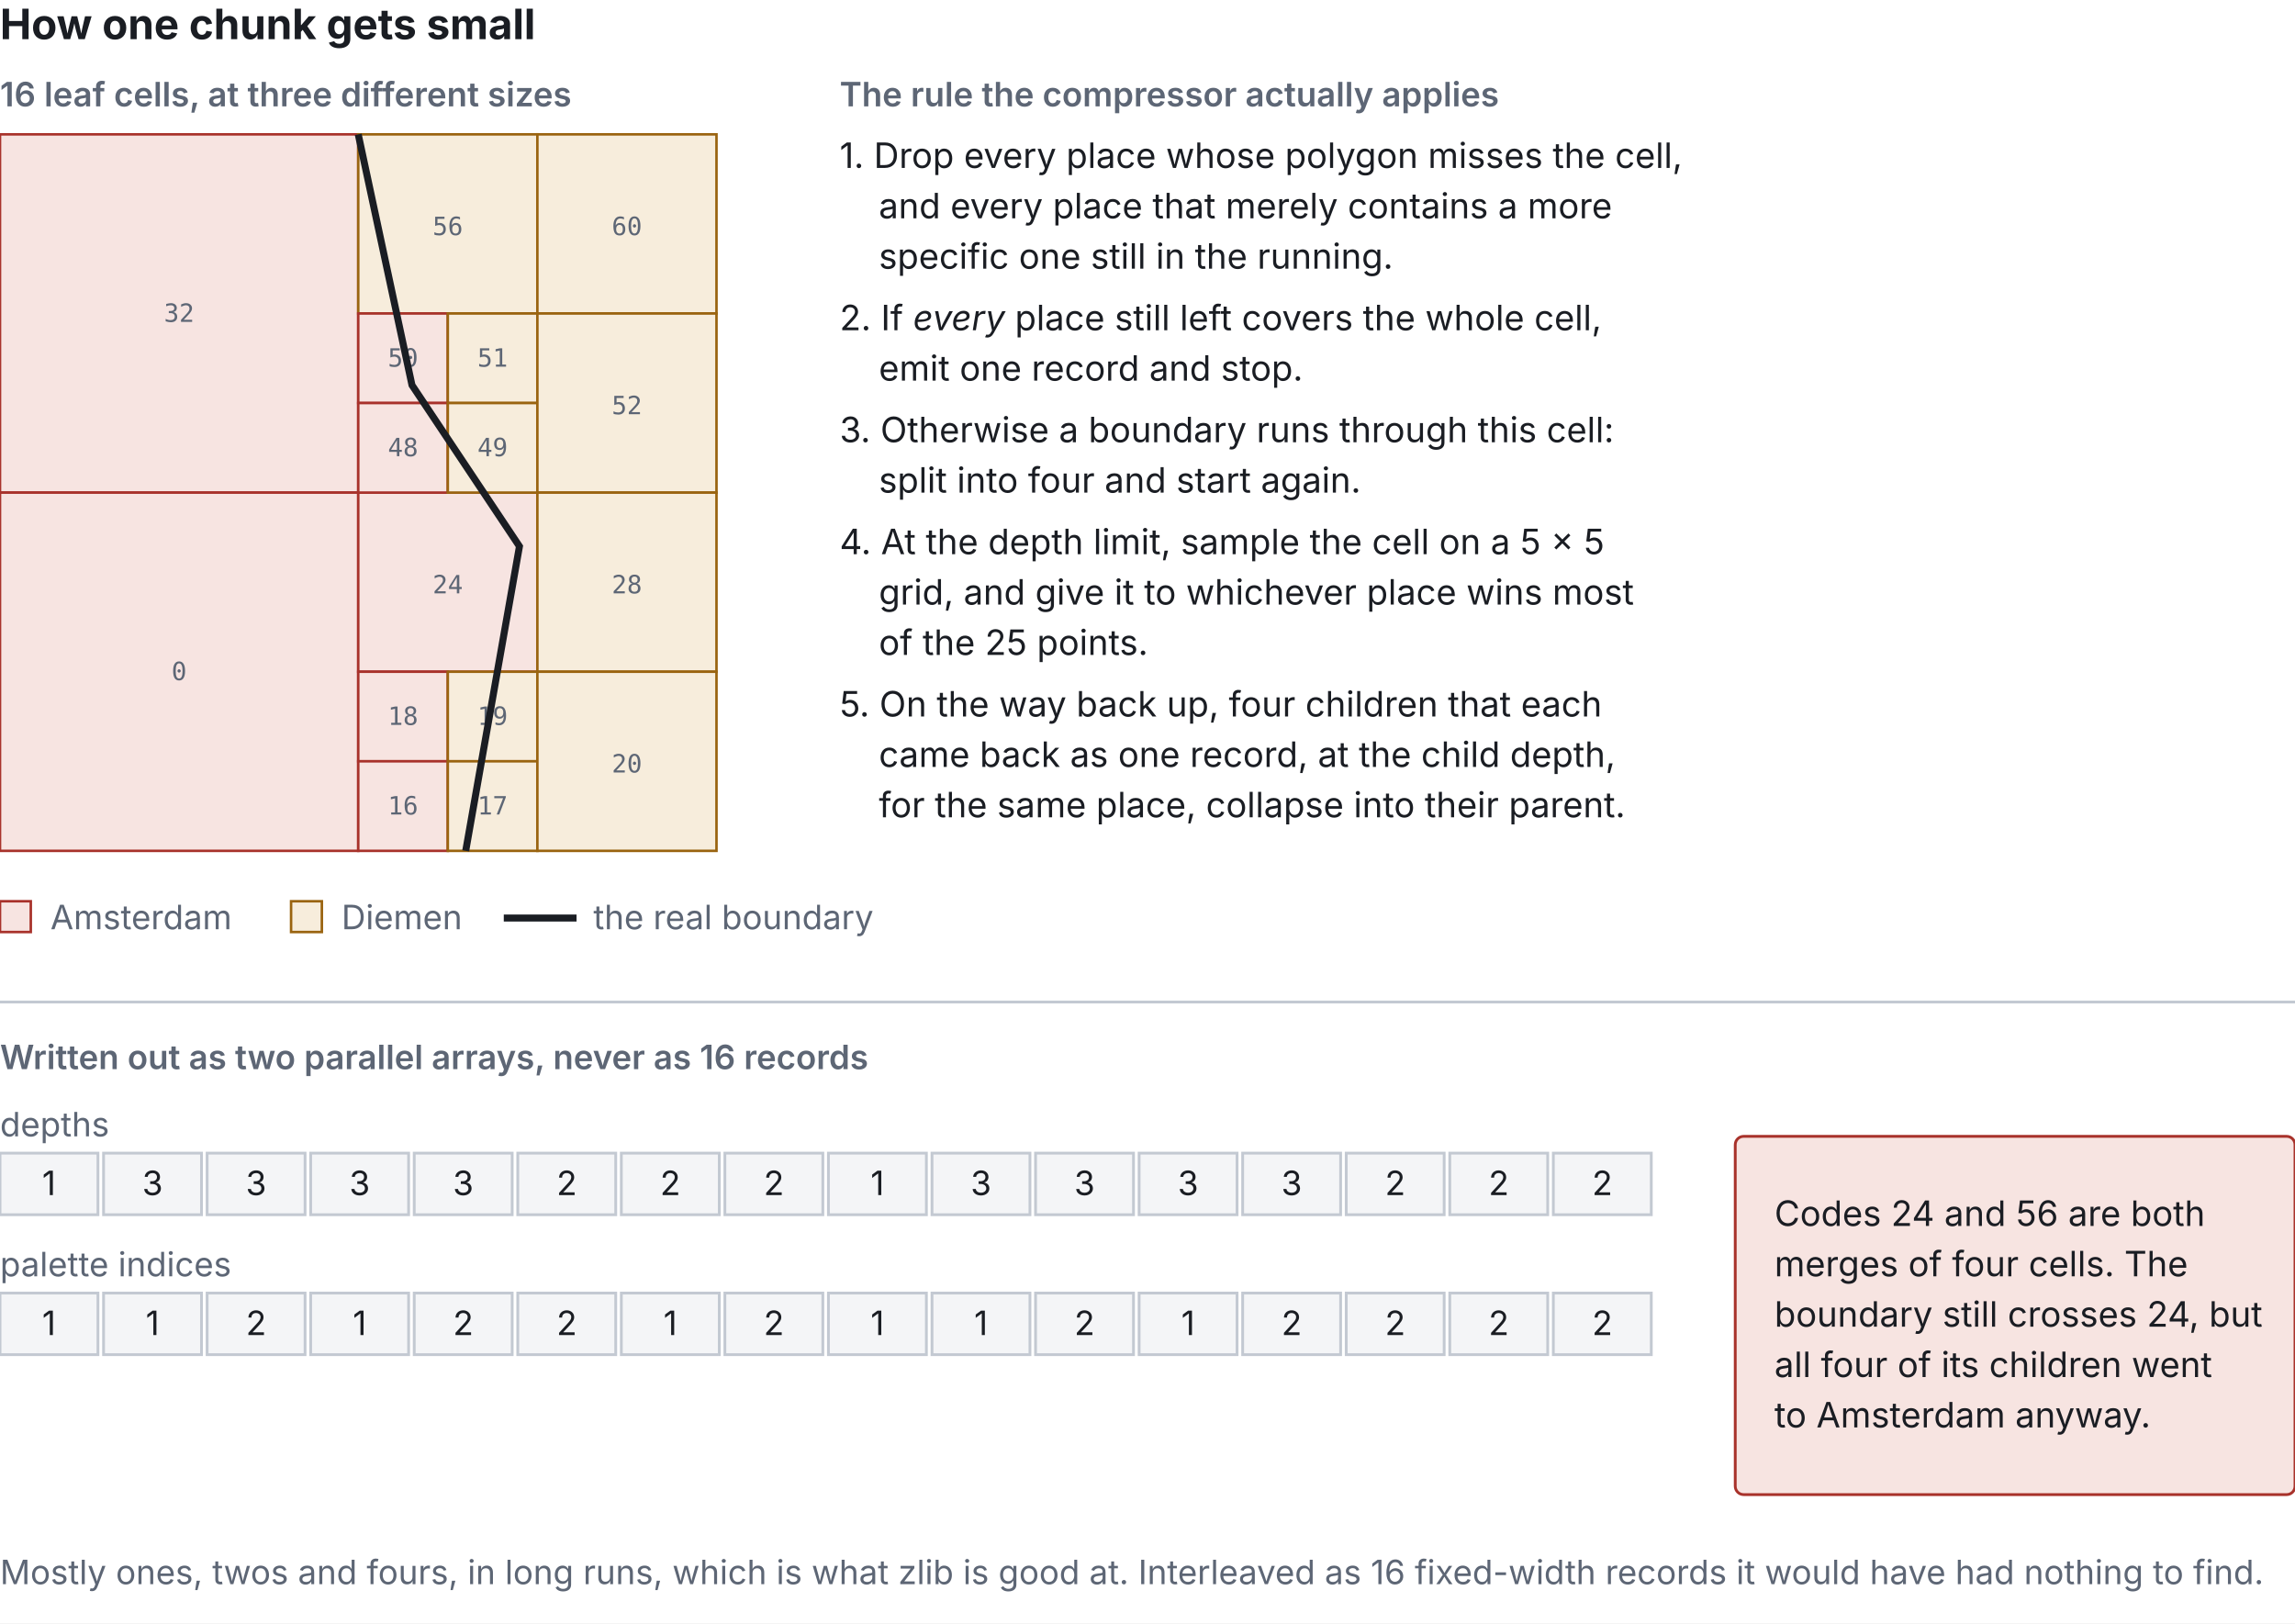
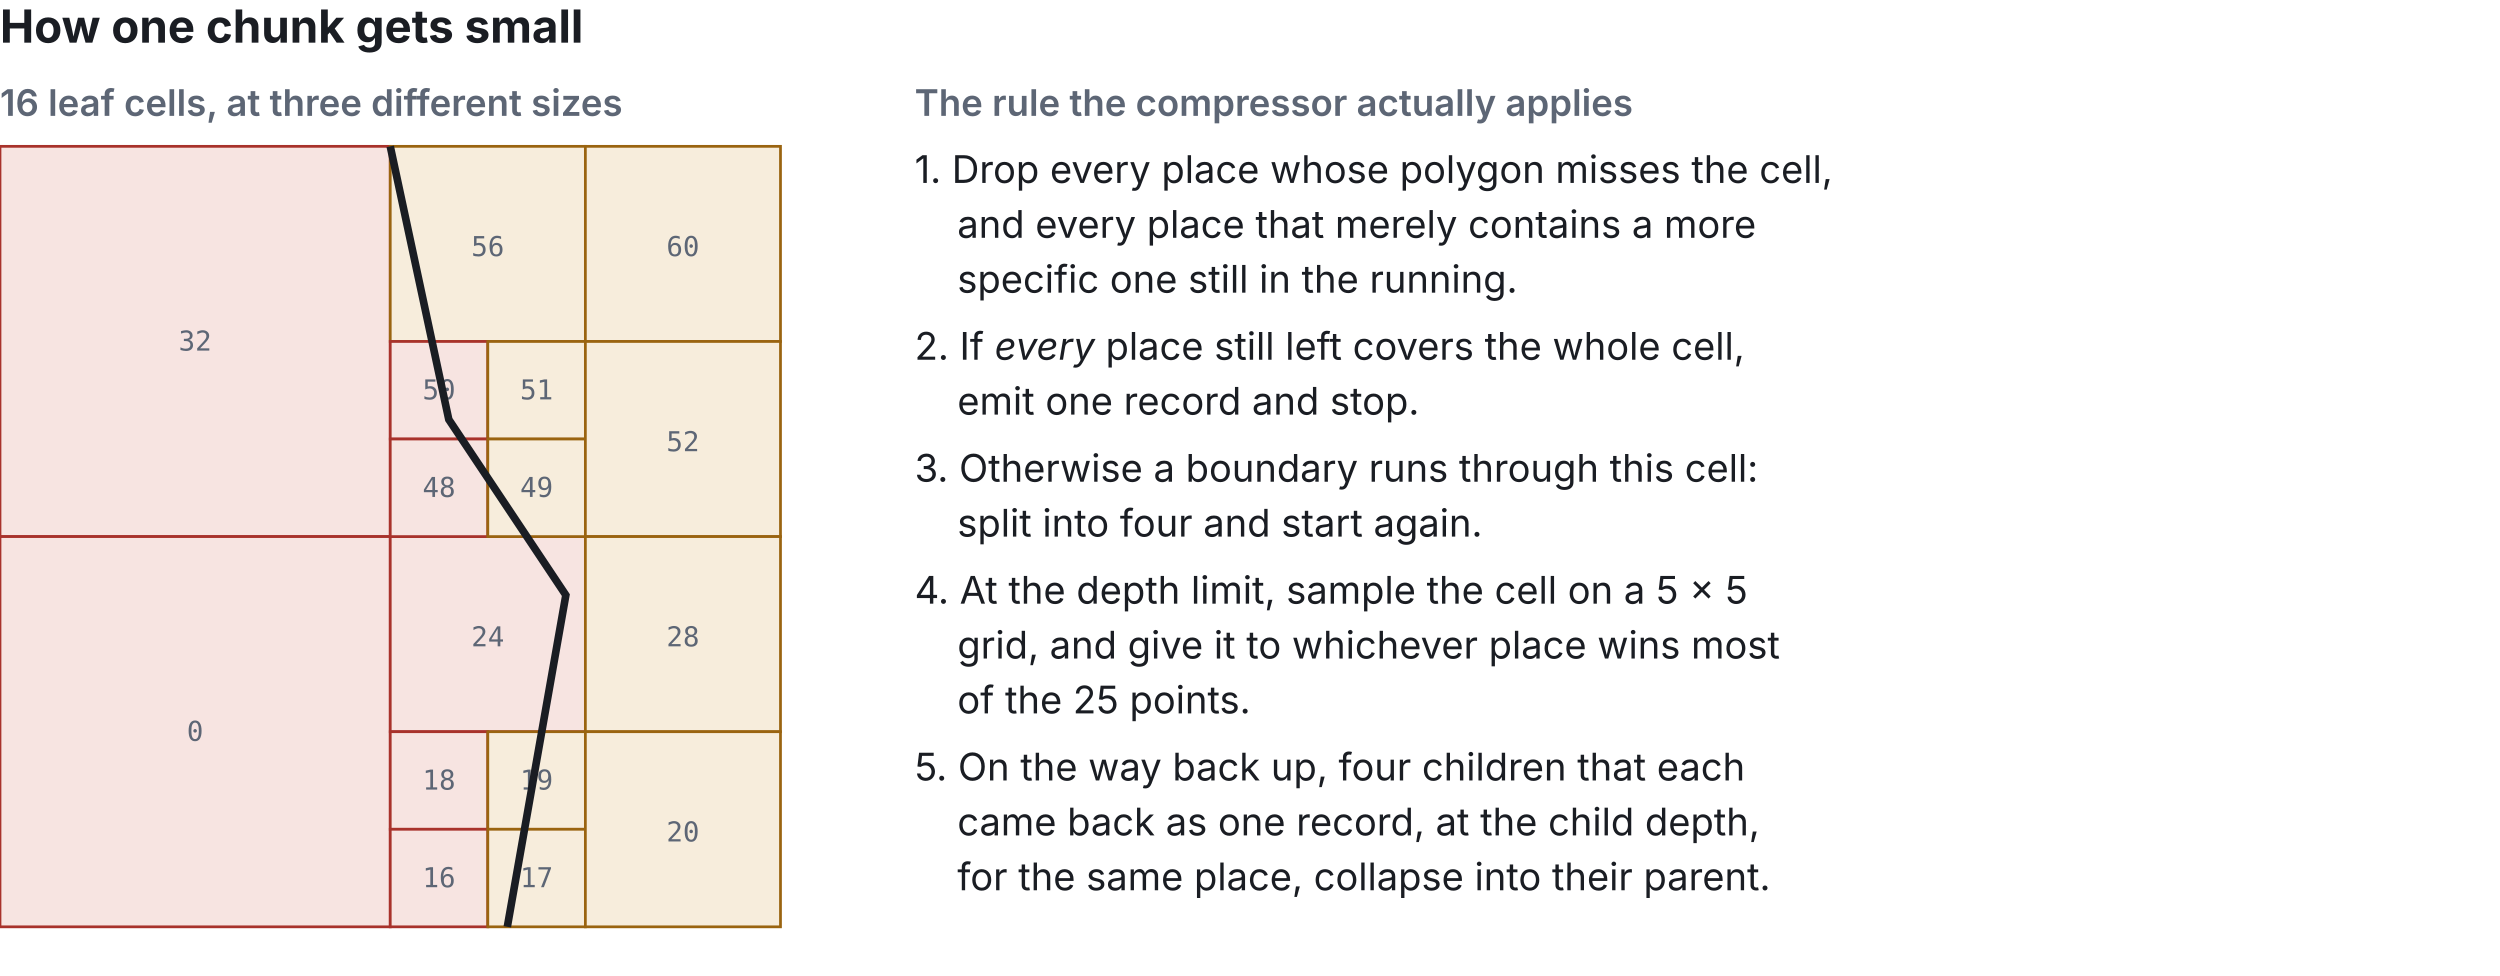
- <svg xmlns="http://www.w3.org/2000/svg" viewBox="0 0 820 580" width="820" height="580" role="img" aria-label="A quadtree over one chunk. Cells well inside one city stay large, the cells a boundary runs through are split to the depth limit, and four children that all resolve to the same place collapse back into their parent. The 16 resulting leaf cells are stored as two parallel arrays: depths and palette indices. Their Morton codes are not stored at all, since each record starts exactly where the one before it ends.">
+ <svg xmlns="http://www.w3.org/2000/svg" viewBox="0 0 820 320" width="820" height="320" role="img" aria-label="A quadtree over one chunk. Cells well inside one city stay large, the cells a boundary runs through are split to the depth limit, and four children that all resolve to the same place collapse back into their parent. The 16 resulting leaf cells are stored as two parallel arrays: depths and palette indices. Their Morton codes are not stored at all, since each record starts exactly where the one before it ends.">
  <style>
		text { font-family: system-ui, -apple-system, "Segoe UI", sans-serif; fill: #1a1d23; }
		.mono { font-family: ui-monospace, "SFMono-Regular", Menlo, Consolas, monospace; }
		.ttl { font-size: 15px; font-weight: 700; }
		.sub { font-size: 12px; font-weight: 600; fill: #5d6675; }
		.note { font-size: 12px; fill: #5d6675; }
		.step { font-size: 12.5px; }
		.row { font-size: 12px; }
		.code { font-size: 9px; fill: #5d6675; }
		.bg { fill: #ffffff; }
		.cellA { fill: #f7e4e1; stroke: #a8322b; stroke-width: 0.9; }
		.cellB { fill: #f7eddc; stroke: #9a6410; stroke-width: 0.9; }
		.real { fill: none; stroke: #1a1d23; stroke-width: 2.5; }
		.byte { fill: #f4f5f7; stroke: #c3c9d2; stroke-width: 1; }
		.hl { fill: #f7e4e1; stroke: #a8322b; stroke-width: 1; }
		.sep { stroke: #c3c9d2; stroke-width: 1; }

		@media (prefers-color-scheme: dark) {
			text { fill: #e9ebee; }
			.sub, .note, .code { fill: #9ba4b2; }
			.bg { fill: #111111; }
			.cellA { fill: #35211f; stroke: #e8776b; }
			.cellB { fill: #2d2415; stroke: #e0a152; }
			.real { stroke: #e9ebee; }
			.byte { fill: #1c1f25; stroke: #434a56; }
			.hl { fill: #35211f; stroke: #e8776b; }
			.sep { stroke: #434a56; }
		}
	</style>
  <rect class="bg" x="0" y="0" width="820" height="580" />
  <text class="ttl" x="0" y="14">How one chunk gets small</text>
  <text class="sub" x="0" y="38">16 leaf cells, at three different sizes</text>
  <rect class="cellA" x="0" y="48" width="128" height="128" />
  <rect class="cellA" x="0" y="176" width="128" height="128" />
  <text class="mono code" x="64" y="115" text-anchor="middle">32</text>
  <text class="mono code" x="64" y="243" text-anchor="middle">0</text>
  <rect class="cellB" x="128" y="48" width="64" height="64" />
  <text class="mono code" x="160" y="84" text-anchor="middle">56</text>
  <rect class="cellA" x="128" y="176" width="64" height="64" />
  <text class="mono code" x="160" y="212" text-anchor="middle">24</text>
  <rect class="cellA" x="128" y="112" width="32" height="32" />
  <text class="mono code" x="144" y="131" text-anchor="middle">50</text>
  <rect class="cellB" x="160" y="112" width="32" height="32" />
  <text class="mono code" x="176" y="131" text-anchor="middle">51</text>
  <rect class="cellA" x="128" y="144" width="32" height="32" />
  <text class="mono code" x="144" y="163" text-anchor="middle">48</text>
  <rect class="cellB" x="160" y="144" width="32" height="32" />
  <text class="mono code" x="176" y="163" text-anchor="middle">49</text>
  <rect class="cellA" x="128" y="240" width="32" height="32" />
  <text class="mono code" x="144" y="259" text-anchor="middle">18</text>
  <rect class="cellB" x="160" y="240" width="32" height="32" />
  <text class="mono code" x="176" y="259" text-anchor="middle">19</text>
  <rect class="cellA" x="128" y="272" width="32" height="32" />
  <text class="mono code" x="144" y="291" text-anchor="middle">16</text>
  <rect class="cellB" x="160" y="272" width="32" height="32" />
  <text class="mono code" x="176" y="291" text-anchor="middle">17</text>
  <rect class="cellB" x="192" y="48" width="64" height="64" />
  <text class="mono code" x="224" y="84" text-anchor="middle">60</text>
  <rect class="cellB" x="192" y="112" width="64" height="64" />
  <text class="mono code" x="224" y="148" text-anchor="middle">52</text>
  <rect class="cellB" x="192" y="176" width="64" height="64" />
  <text class="mono code" x="224" y="212" text-anchor="middle">28</text>
  <rect class="cellB" x="192" y="240" width="64" height="64" />
  <text class="mono code" x="224" y="276" text-anchor="middle">20</text>
  <path class="real" d="M 128,48 L 147.2,137.6 L 185.6,195.2 L 166.4,304" />
  <rect class="cellA" x="0" y="322" width="11" height="11" />
  <text class="note" x="18" y="332">Amsterdam</text>
  <rect class="cellB" x="104" y="322" width="11" height="11" />
  <text class="note" x="122" y="332">Diemen</text>
  <path class="real" d="M 180,328 L 206,328" />
  <text class="note" x="212" y="332">the real boundary</text>
  <text class="sub" x="300" y="38">The rule the compressor actually applies</text>
  <text class="step" x="300" y="60">1. Drop every place whose polygon misses the cell,</text>
  <text class="step" x="314" y="78">and every place that merely contains a more</text>
  <text class="step" x="314" y="96">specific one still in the running.</text>
  <text class="step" x="300" y="118">2. If <tspan font-style="italic">every</tspan> place still left covers the whole cell,</text>
  <text class="step" x="314" y="136">emit one record and stop.</text>
  <text class="step" x="300" y="158">3. Otherwise a boundary runs through this cell:</text>
  <text class="step" x="314" y="176">split into four and start again.</text>
  <text class="step" x="300" y="198">4. At the depth limit, sample the cell on a 5 × 5</text>
  <text class="step" x="314" y="216">grid, and give it to whichever place wins most</text>
  <text class="step" x="314" y="234">of the 25 points.</text>
  <text class="step" x="300" y="256">5. On the way back up, four children that each</text>
  <text class="step" x="314" y="274">came back as one record, at the child depth,</text>
  <text class="step" x="314" y="292">for the same place, collapse into their parent.</text>
-   <line class="sep" x1="0" y1="358" x2="820" y2="358" />
-   <text class="sub" x="0" y="382">Written out as two parallel arrays, never as 16 records</text>
-   <text class="note" x="0" y="406">depths</text>
-   <g class="mono row" text-anchor="middle">
-     <rect class="byte" x="0" y="412" width="35" height="22" />
-     <text x="17.5" y="427">1</text>
-     <rect class="byte" x="37" y="412" width="35" height="22" />
-     <text x="54.5" y="427">3</text>
-     <rect class="byte" x="74" y="412" width="35" height="22" />
-     <text x="91.5" y="427">3</text>
-     <rect class="byte" x="111" y="412" width="35" height="22" />
-     <text x="128.5" y="427">3</text>
-     <rect class="byte" x="148" y="412" width="35" height="22" />
-     <text x="165.5" y="427">3</text>
-     <rect class="byte" x="185" y="412" width="35" height="22" />
-     <text x="202.5" y="427">2</text>
-     <rect class="byte" x="222" y="412" width="35" height="22" />
-     <text x="239.5" y="427">2</text>
-     <rect class="byte" x="259" y="412" width="35" height="22" />
-     <text x="276.5" y="427">2</text>
-     <rect class="byte" x="296" y="412" width="35" height="22" />
-     <text x="313.5" y="427">1</text>
-     <rect class="byte" x="333" y="412" width="35" height="22" />
-     <text x="350.5" y="427">3</text>
-     <rect class="byte" x="370" y="412" width="35" height="22" />
-     <text x="387.5" y="427">3</text>
-     <rect class="byte" x="407" y="412" width="35" height="22" />
-     <text x="424.5" y="427">3</text>
-     <rect class="byte" x="444" y="412" width="35" height="22" />
-     <text x="461.5" y="427">3</text>
-     <rect class="byte" x="481" y="412" width="35" height="22" />
-     <text x="498.5" y="427">2</text>
-     <rect class="byte" x="518" y="412" width="35" height="22" />
-     <text x="535.5" y="427">2</text>
-     <rect class="byte" x="555" y="412" width="35" height="22" />
-     <text x="572.5" y="427">2</text>
-   </g>
-   <text class="note" x="0" y="456">palette indices</text>
-   <g class="mono row" text-anchor="middle">
-     <rect class="byte" x="0" y="462" width="35" height="22" />
-     <text x="17.5" y="477">1</text>
-     <rect class="byte" x="37" y="462" width="35" height="22" />
-     <text x="54.5" y="477">1</text>
-     <rect class="byte" x="74" y="462" width="35" height="22" />
-     <text x="91.5" y="477">2</text>
-     <rect class="byte" x="111" y="462" width="35" height="22" />
-     <text x="128.5" y="477">1</text>
-     <rect class="byte" x="148" y="462" width="35" height="22" />
-     <text x="165.5" y="477">2</text>
-     <rect class="byte" x="185" y="462" width="35" height="22" />
-     <text x="202.5" y="477">2</text>
-     <rect class="byte" x="222" y="462" width="35" height="22" />
-     <text x="239.5" y="477">1</text>
-     <rect class="byte" x="259" y="462" width="35" height="22" />
-     <text x="276.5" y="477">2</text>
-     <rect class="byte" x="296" y="462" width="35" height="22" />
-     <text x="313.5" y="477">1</text>
-     <rect class="byte" x="333" y="462" width="35" height="22" />
-     <text x="350.5" y="477">1</text>
-     <rect class="byte" x="370" y="462" width="35" height="22" />
-     <text x="387.5" y="477">2</text>
-     <rect class="byte" x="407" y="462" width="35" height="22" />
-     <text x="424.5" y="477">1</text>
-     <rect class="byte" x="444" y="462" width="35" height="22" />
-     <text x="461.5" y="477">2</text>
-     <rect class="byte" x="481" y="462" width="35" height="22" />
-     <text x="498.5" y="477">2</text>
-     <rect class="byte" x="518" y="462" width="35" height="22" />
-     <text x="535.5" y="477">2</text>
-     <rect class="byte" x="555" y="462" width="35" height="22" />
-     <text x="572.5" y="477">2</text>
-   </g>
-   <rect class="hl" x="620" y="406" width="200" height="128" rx="3" />
-   <text class="step" x="634" y="438">Codes 24 and 56 are both</text>
-   <text class="step" x="634" y="456">merges of four cells. The</text>
-   <text class="step" x="634" y="474">boundary still crosses 24, but</text>
-   <text class="step" x="634" y="492">all four of its children went</text>
-   <text class="step" x="634" y="510">to Amsterdam anyway.</text>
-   <text class="note" x="0" y="566">Mostly ones, twos and fours, in long runs, which is what zlib is good at. Interleaved as 16 fixed-width records it would have had nothing to find.</text>
</svg>
